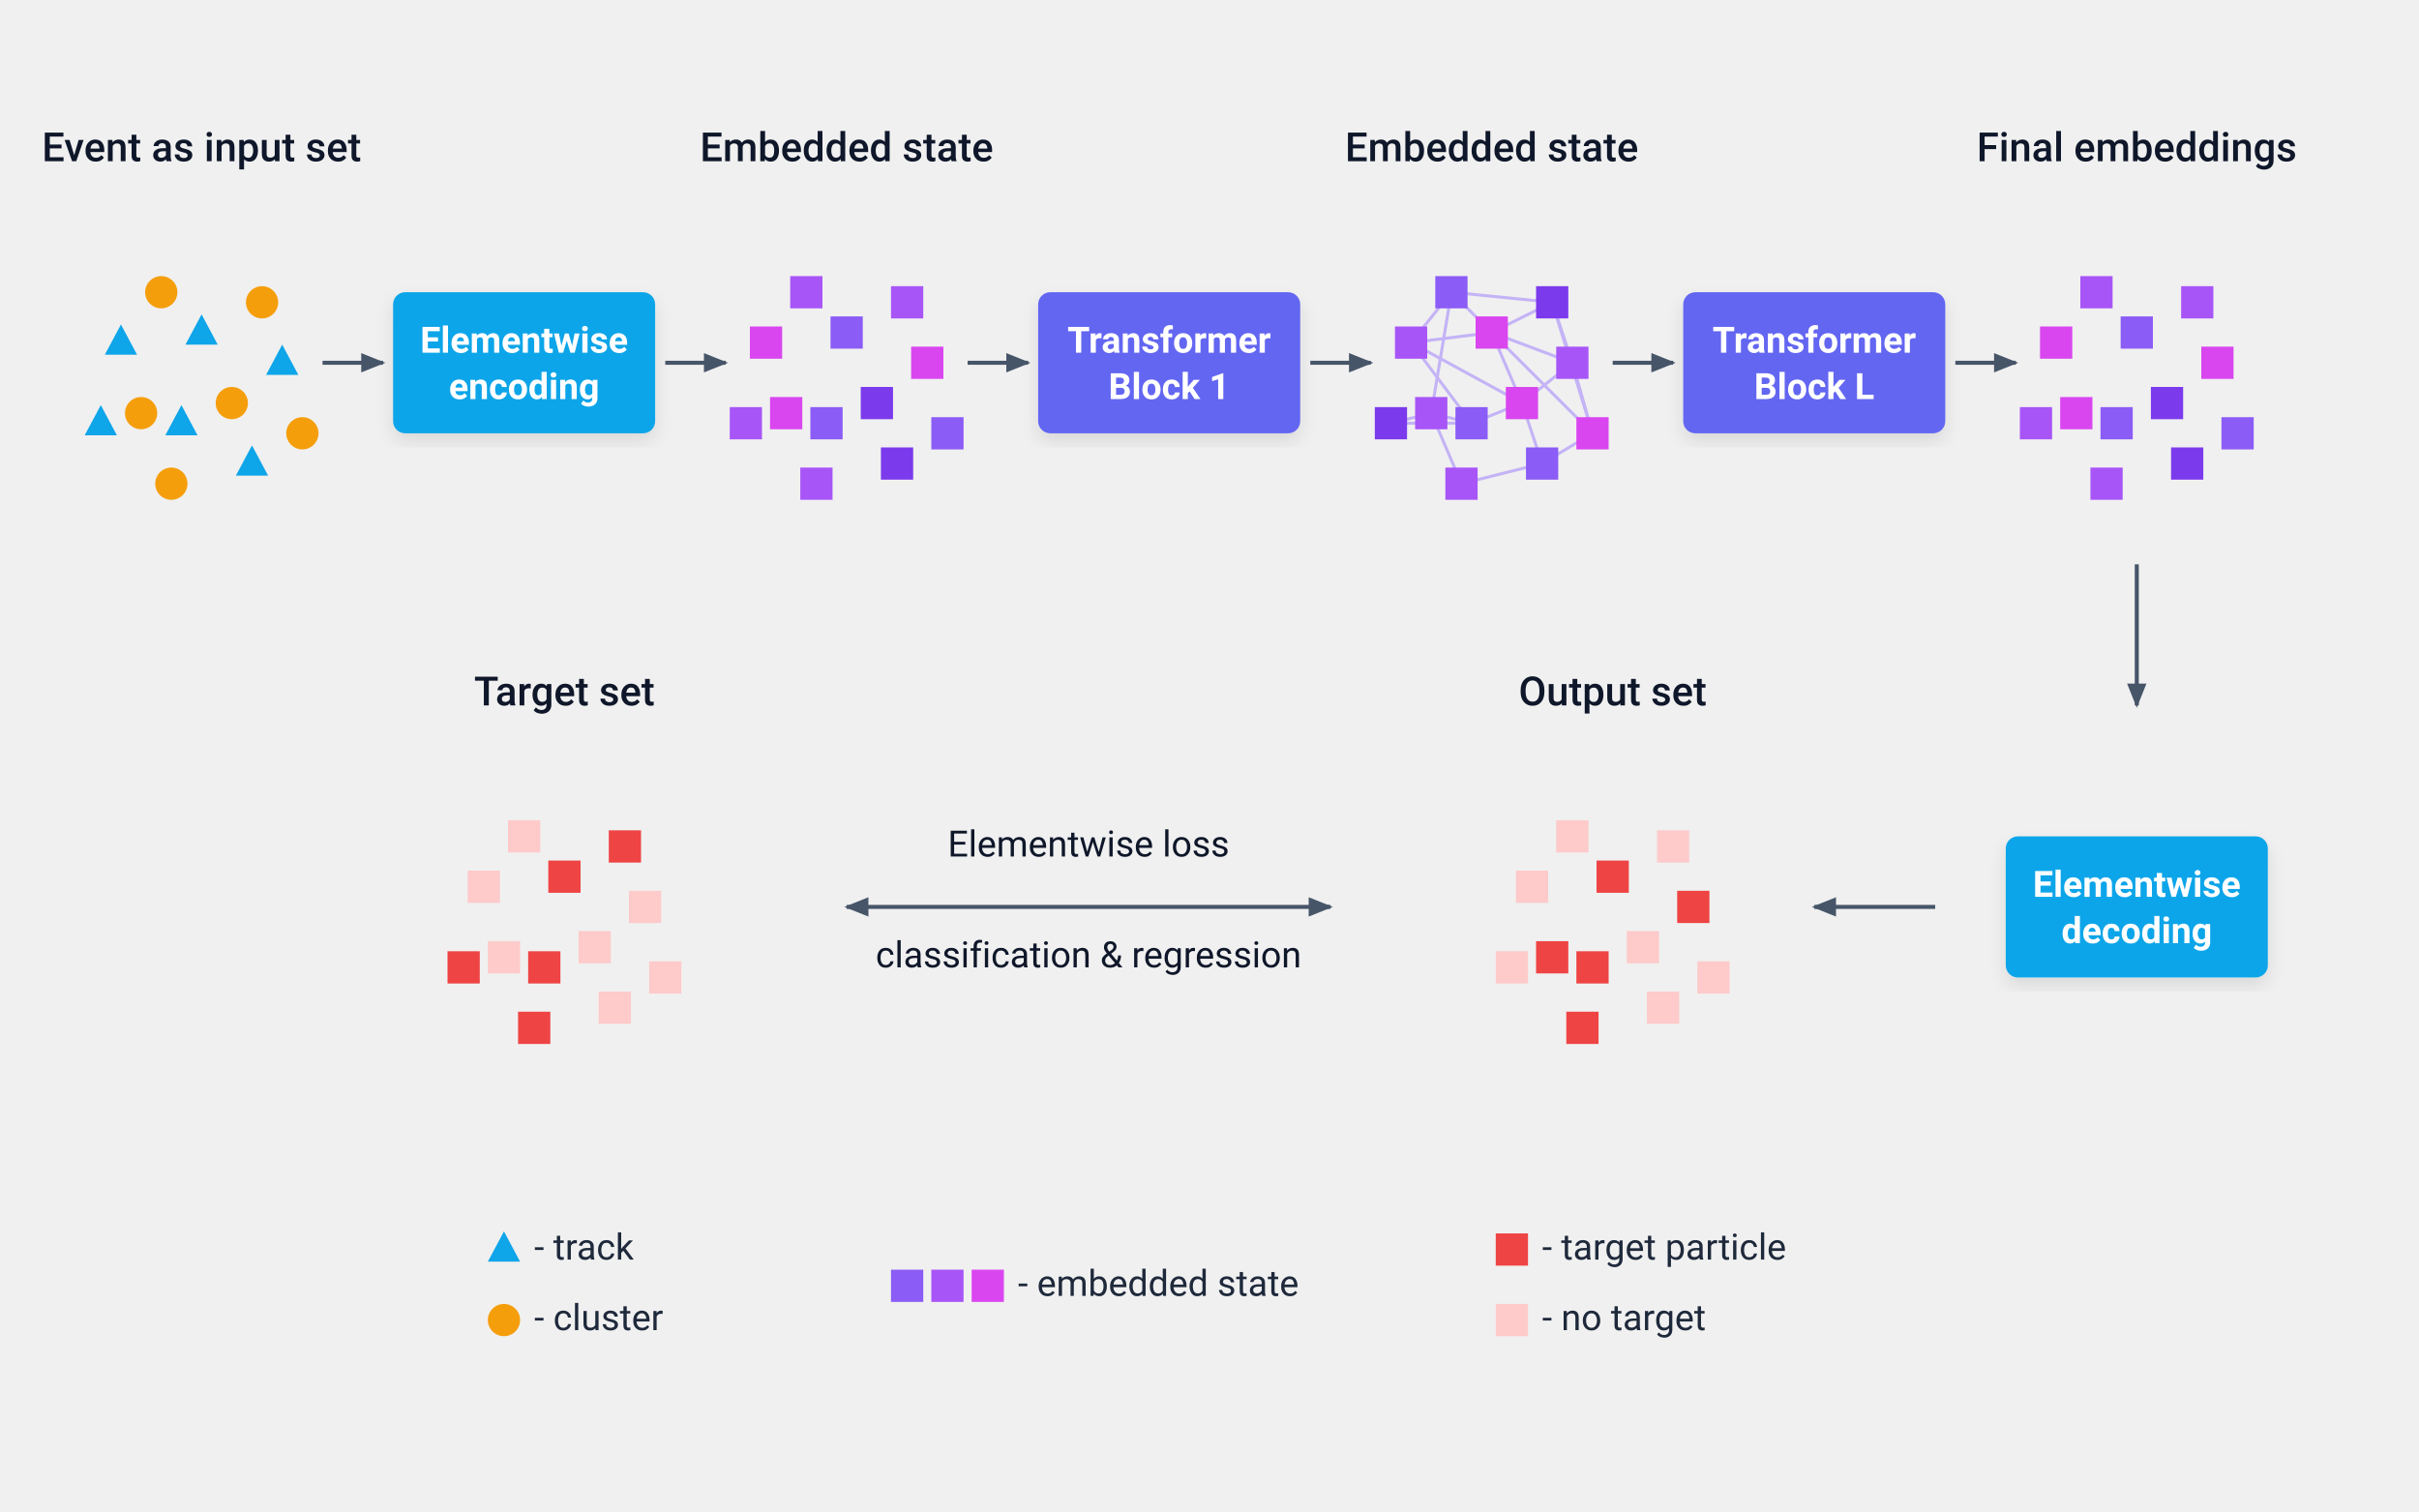
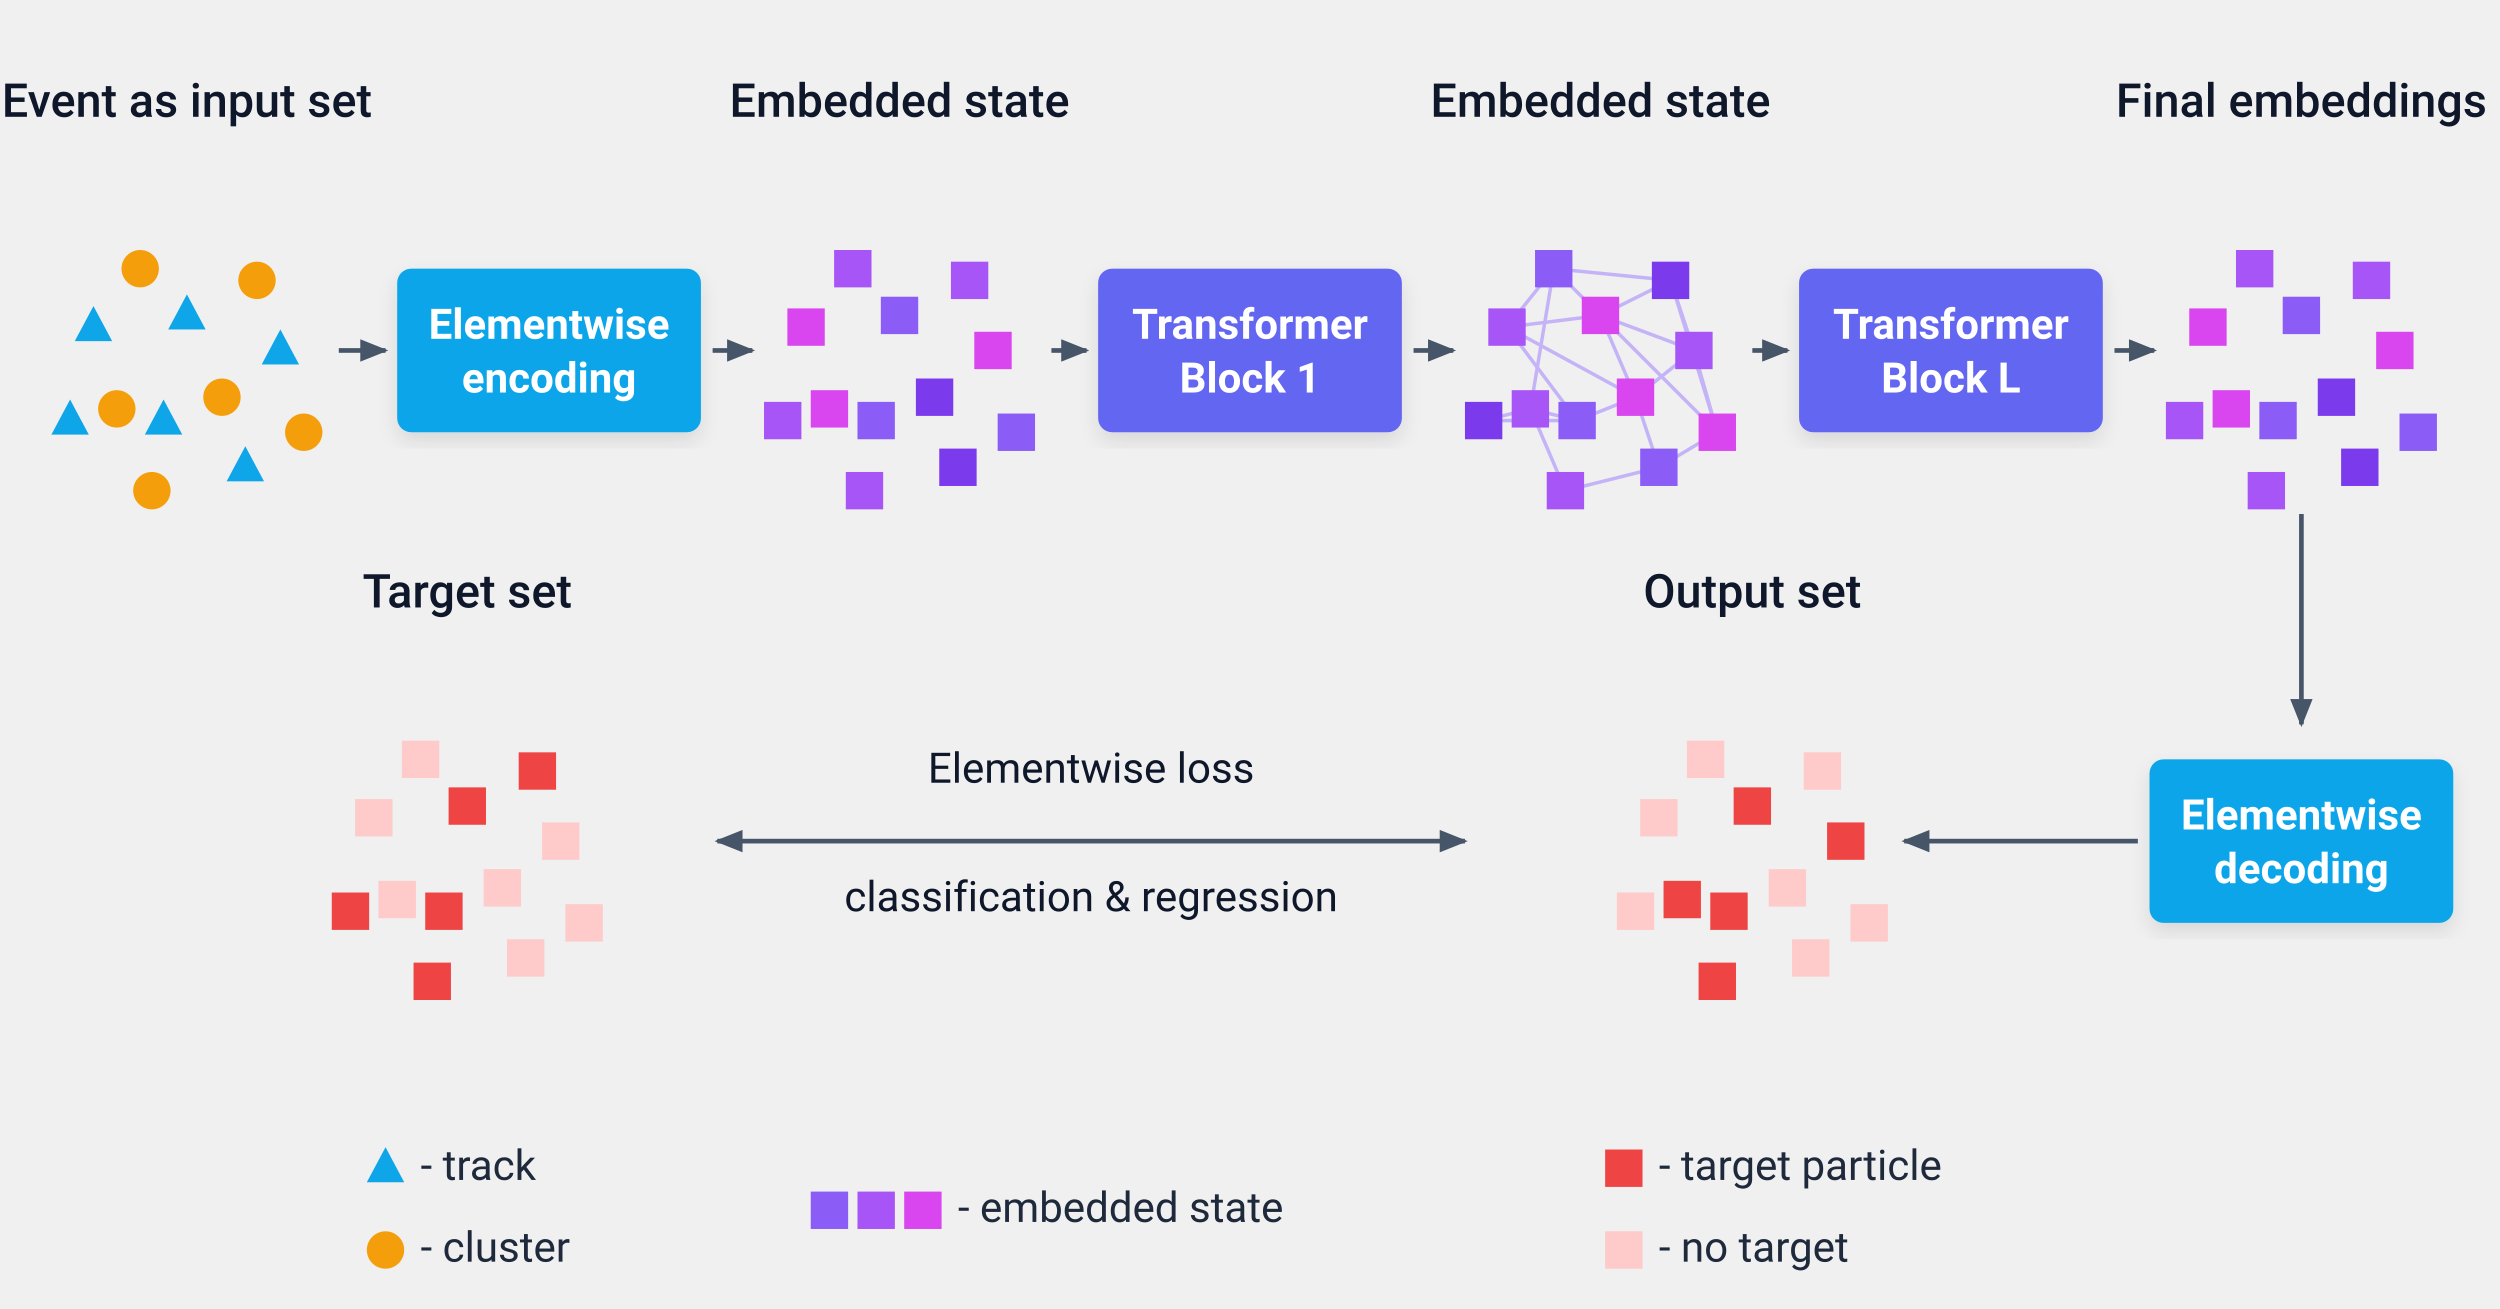
- <svg xmlns="http://www.w3.org/2000/svg" viewBox="0 0 1200 750" font-family="ui-sans-serif, system-ui, -apple-system, BlinkMacSystemFont, 'Segoe UI', Roboto, sans-serif">
+ <svg xmlns="http://www.w3.org/2000/svg" viewBox="0 0 1070 560" font-family="ui-sans-serif, system-ui, -apple-system, BlinkMacSystemFont, 'Segoe UI', Roboto, sans-serif">
  <defs>
    <marker id="arrow" viewBox="0 0 10 10" refX="9" refY="5" markerWidth="6" markerHeight="6" orient="auto">
      <path d="M 0 1 L 10 5 L 0 9 z" fill="#475569" />
    </marker>
    <marker id="arrow-reverse" viewBox="0 0 10 10" refX="1" refY="5" markerWidth="6" markerHeight="6" orient="auto">
      <path d="M 10 1 L 0 5 L 10 9 z" fill="#475569" />
    </marker>
    <filter id="shadow" x="-10%" y="-10%" width="120%" height="120%">
      <feDropShadow dx="0" dy="4" stdDeviation="4" flood-color="#000000" flood-opacity="0.1" />
    </filter>
  </defs>
-   <g transform="translate(100, 180)">
+   <g transform="translate(80, 150)">
    <text x="0" y="-100" font-size="20" font-weight="500" fill="#0F172A" text-anchor="middle">Event as input set</text>
    <polygon points="-40,-19 -48,-4 -32,-4" fill="#0EA5E9" />
    <circle cx="-20" cy="-35" r="8" fill="#F59E0B" />
    <polygon points="0,-24 -8,-9 8,-9" fill="#0EA5E9" />
    <circle cx="30" cy="-30" r="8" fill="#F59E0B" />
    <polygon points="40,-9 32,6 48,6" fill="#0EA5E9" />
    <circle cx="15" cy="20" r="8" fill="#F59E0B" />
    <polygon points="-10,21 -18,36 -2,36" fill="#0EA5E9" />
    <circle cx="-30" cy="25" r="8" fill="#F59E0B" />
    <polygon points="-50,21 -58,36 -42,36" fill="#0EA5E9" />
    <circle cx="50" cy="35" r="8" fill="#F59E0B" />
    <polygon points="25,41 17,56 33,56" fill="#0EA5E9" />
    <circle cx="-15" cy="60" r="8" fill="#F59E0B" />
  </g>
-   <line x1="160" y1="180" x2="190" y2="180" stroke="#475569" stroke-width="2" marker-end="url(#arrow)" />
-   <g transform="translate(260, 180)">
+   <line x1="145" y1="150" x2="165" y2="150" stroke="#475569" stroke-width="2" marker-end="url(#arrow)" />
+   <g transform="translate(235, 150)">
    <rect x="-65" y="-35" width="130" height="70" rx="6" fill="#0EA5E9" filter="url(#shadow)" />
    <text x="0" y="-5" fill="#FFFFFF" font-size="18" font-weight="600" text-anchor="middle">Elementwise</text>
    <text x="0" y="18" fill="#FFFFFF" font-size="18" font-weight="600" text-anchor="middle">encoding</text>
  </g>
-   <line x1="330" y1="180" x2="360" y2="180" stroke="#475569" stroke-width="2" marker-end="url(#arrow)" />
-   <g transform="translate(420, 180)">
+   <line x1="305" y1="150" x2="322" y2="150" stroke="#475569" stroke-width="2" marker-end="url(#arrow)" />
+   <g transform="translate(385, 150)">
    <text x="0" y="-100" font-size="20" font-weight="500" fill="#0F172A" text-anchor="middle">Embedded state</text>
    <rect x="-48" y="-18" width="16" height="16" fill="#D946EF" />
    <rect x="-28" y="-43" width="16" height="16" fill="#A855F7" />
    <rect x="-8" y="-23" width="16" height="16" fill="#8B5CF6" />
    <rect x="22" y="-38" width="16" height="16" fill="#A855F7" />
    <rect x="32" y="-8" width="16" height="16" fill="#D946EF" />
    <rect x="7" y="12" width="16" height="16" fill="#7C3AED" />
    <rect x="-18" y="22" width="16" height="16" fill="#8B5CF6" />
    <rect x="-38" y="17" width="16" height="16" fill="#D946EF" />
    <rect x="-58" y="22" width="16" height="16" fill="#A855F7" />
    <rect x="42" y="27" width="16" height="16" fill="#8B5CF6" />
    <rect x="17" y="42" width="16" height="16" fill="#7C3AED" />
    <rect x="-23" y="52" width="16" height="16" fill="#A855F7" />
  </g>
-   <line x1="480" y1="180" x2="510" y2="180" stroke="#475569" stroke-width="2" marker-end="url(#arrow)" />
-   <g transform="translate(580, 180)">
+   <line x1="450" y1="150" x2="465" y2="150" stroke="#475569" stroke-width="2" marker-end="url(#arrow)" />
+   <g transform="translate(535, 150)">
    <rect x="-65" y="-35" width="130" height="70" rx="6" fill="#6366F1" filter="url(#shadow)" />
    <text x="0" y="-5" fill="#FFFFFF" font-size="18" font-weight="600" text-anchor="middle">Transformer</text>
    <text x="0" y="18" fill="#FFFFFF" font-size="18" font-weight="600" text-anchor="middle">Block 1</text>
  </g>
-   <line x1="650" y1="180" x2="680" y2="180" stroke="#475569" stroke-width="2" marker-end="url(#arrow)" />
-   <g transform="translate(740, 180)">
+   <line x1="605" y1="150" x2="622" y2="150" stroke="#475569" stroke-width="2" marker-end="url(#arrow)" />
+   <g transform="translate(685, 150)">
    <text x="0" y="-100" font-size="20" font-weight="500" fill="#0F172A" text-anchor="middle">Embedded state</text>
    <g stroke="#A78BFA" stroke-width="1.5" opacity="0.6">
      <line x1="-40" y1="-10" x2="-20" y2="-35" />
      <line x1="-40" y1="-10" x2="0" y2="-15" />
      <line x1="-40" y1="-10" x2="-10" y2="30" />
      <line x1="-20" y1="-35" x2="0" y2="-15" />
      <line x1="-20" y1="-35" x2="30" y2="-30" />
      <line x1="0" y1="-15" x2="30" y2="-30" />
      <line x1="0" y1="-15" x2="40" y2="0" />
      <line x1="0" y1="-15" x2="15" y2="20" />
      <line x1="30" y1="-30" x2="40" y2="0" />
      <line x1="30" y1="-30" x2="50" y2="35" />
      <line x1="40" y1="0" x2="15" y2="20" />
      <line x1="40" y1="0" x2="50" y2="35" />
      <line x1="15" y1="20" x2="-10" y2="30" />
      <line x1="15" y1="20" x2="25" y2="50" />
      <line x1="-10" y1="30" x2="-30" y2="25" />
      <line x1="-10" y1="30" x2="-50" y2="30" />
      <line x1="-30" y1="25" x2="-50" y2="30" />
      <line x1="-30" y1="25" x2="-15" y2="60" />
      <line x1="25" y1="50" x2="-15" y2="60" />
      <line x1="25" y1="50" x2="50" y2="35" />
      <line x1="-40" y1="-10" x2="15" y2="20" />
      <line x1="-20" y1="-35" x2="-30" y2="25" />
      <line x1="0" y1="-15" x2="50" y2="35" />
    </g>
    <rect x="-48" y="-18" width="16" height="16" fill="#A855F7" />
    <rect x="-28" y="-43" width="16" height="16" fill="#8B5CF6" />
    <rect x="-8" y="-23" width="16" height="16" fill="#D946EF" />
    <rect x="22" y="-38" width="16" height="16" fill="#7C3AED" />
    <rect x="32" y="-8" width="16" height="16" fill="#A855F7" />
    <rect x="7" y="12" width="16" height="16" fill="#D946EF" />
    <rect x="-18" y="22" width="16" height="16" fill="#8B5CF6" />
    <rect x="-38" y="17" width="16" height="16" fill="#A855F7" />
    <rect x="-58" y="22" width="16" height="16" fill="#7C3AED" />
    <rect x="42" y="27" width="16" height="16" fill="#D946EF" />
    <rect x="17" y="42" width="16" height="16" fill="#8B5CF6" />
    <rect x="-23" y="52" width="16" height="16" fill="#A855F7" />
  </g>
-   <line x1="800" y1="180" x2="830" y2="180" stroke="#475569" stroke-width="2" marker-end="url(#arrow)" />
-   <g transform="translate(900, 180)">
+   <line x1="750" y1="150" x2="765" y2="150" stroke="#475569" stroke-width="2" marker-end="url(#arrow)" />
+   <g transform="translate(835, 150)">
    <rect x="-65" y="-35" width="130" height="70" rx="6" fill="#6366F1" filter="url(#shadow)" />
    <text x="0" y="-5" fill="#FFFFFF" font-size="18" font-weight="600" text-anchor="middle">Transformer</text>
    <text x="0" y="18" fill="#FFFFFF" font-size="18" font-weight="600" text-anchor="middle">Block L</text>
  </g>
-   <line x1="970" y1="180" x2="1000" y2="180" stroke="#475569" stroke-width="2" marker-end="url(#arrow)" />
-   <g transform="translate(1060, 180)">
+   <line x1="905" y1="150" x2="922" y2="150" stroke="#475569" stroke-width="2" marker-end="url(#arrow)" />
+   <g transform="translate(985, 150)">
    <text x="0" y="-100" font-size="20" font-weight="500" fill="#0F172A" text-anchor="middle">Final embeddings</text>
    <rect x="-48" y="-18" width="16" height="16" fill="#D946EF" />
    <rect x="-28" y="-43" width="16" height="16" fill="#A855F7" />
    <rect x="-8" y="-23" width="16" height="16" fill="#8B5CF6" />
    <rect x="22" y="-38" width="16" height="16" fill="#A855F7" />
    <rect x="32" y="-8" width="16" height="16" fill="#D946EF" />
    <rect x="7" y="12" width="16" height="16" fill="#7C3AED" />
    <rect x="-18" y="22" width="16" height="16" fill="#8B5CF6" />
    <rect x="-38" y="17" width="16" height="16" fill="#D946EF" />
    <rect x="-58" y="22" width="16" height="16" fill="#A855F7" />
    <rect x="42" y="27" width="16" height="16" fill="#8B5CF6" />
    <rect x="17" y="42" width="16" height="16" fill="#7C3AED" />
    <rect x="-23" y="52" width="16" height="16" fill="#A855F7" />
  </g>
-   <line x1="1060" y1="280" x2="1060" y2="350" stroke="#475569" stroke-width="2" marker-end="url(#arrow)" />
-   <g transform="translate(1060, 450)">
+   <line x1="985" y1="220" x2="985" y2="310" stroke="#475569" stroke-width="2" marker-end="url(#arrow)" />
+   <g transform="translate(985, 360)">
    <rect x="-65" y="-35" width="130" height="70" rx="6" fill="#0EA5E9" filter="url(#shadow)" />
    <text x="0" y="-5" fill="#FFFFFF" font-size="18" font-weight="600" text-anchor="middle">Elementwise</text>
    <text x="0" y="18" fill="#FFFFFF" font-size="18" font-weight="600" text-anchor="middle">decoding</text>
  </g>
-   <line x1="960" y1="450" x2="900" y2="450" stroke="#475569" stroke-width="2" marker-end="url(#arrow)" />
-   <g transform="translate(800, 450)">
+   <line x1="915" y1="360" x2="815" y2="360" stroke="#475569" stroke-width="2" marker-end="url(#arrow)" />
+   <g transform="translate(750, 360)">
    <text x="0" y="-100" font-size="20" font-weight="500" fill="#0F172A" text-anchor="middle">Output set</text>
    <rect x="-48" y="-18" width="16" height="16" fill="#FECACA" />
    <rect x="-28" y="-43" width="16" height="16" fill="#FECACA" />
    <rect x="-8" y="-23" width="16" height="16" fill="#EF4444" />
    <rect x="22" y="-38" width="16" height="16" fill="#FECACA" />
    <rect x="32" y="-8" width="16" height="16" fill="#EF4444" />
    <rect x="7" y="12" width="16" height="16" fill="#FECACA" />
    <rect x="-18" y="22" width="16" height="16" fill="#EF4444" />
    <rect x="-38" y="17" width="16" height="16" fill="#EF4444" />
    <rect x="-58" y="22" width="16" height="16" fill="#FECACA" />
    <rect x="42" y="27" width="16" height="16" fill="#FECACA" />
    <rect x="17" y="42" width="16" height="16" fill="#FECACA" />
    <rect x="-23" y="52" width="16" height="16" fill="#EF4444" />
  </g>
-   <g transform="translate(540, 450)">
+   <g transform="translate(467, 360)">
    <text x="0" y="-25" font-size="18" fill="#0F172A" text-anchor="middle">Elementwise loss</text>
    <text x="0" y="30" font-size="18" fill="#0F172A" text-anchor="middle">classification &amp; regression</text>
-     <line x1="-120" y1="0" x2="120" y2="0" stroke="#475569" stroke-width="2" marker-start="url(#arrow-reverse)" marker-end="url(#arrow)" />
+     <line x1="-160" y1="0" x2="160" y2="0" stroke="#475569" stroke-width="2" marker-start="url(#arrow-reverse)" marker-end="url(#arrow)" />
  </g>
-   <g transform="translate(280, 450)">
+   <g transform="translate(200, 360)">
    <text x="0" y="-100" font-size="20" font-weight="500" fill="#0F172A" text-anchor="middle">Target set</text>
    <rect x="-48" y="-18" width="16" height="16" fill="#FECACA" />
    <rect x="-28" y="-43" width="16" height="16" fill="#FECACA" />
    <rect x="-8" y="-23" width="16" height="16" fill="#EF4444" />
    <rect x="22" y="-38" width="16" height="16" fill="#EF4444" />
    <rect x="32" y="-8" width="16" height="16" fill="#FECACA" />
    <rect x="7" y="12" width="16" height="16" fill="#FECACA" />
    <rect x="-18" y="22" width="16" height="16" fill="#EF4444" />
    <rect x="-38" y="17" width="16" height="16" fill="#FECACA" />
    <rect x="-58" y="22" width="16" height="16" fill="#EF4444" />
    <rect x="42" y="27" width="16" height="16" fill="#FECACA" />
    <rect x="17" y="42" width="16" height="16" fill="#FECACA" />
    <rect x="-23" y="52" width="16" height="16" fill="#EF4444" />
  </g>
-   <g transform="translate(600, 620)">
-     <g transform="translate(-350, 0)">
+   <g transform="translate(535, 500)">
+     <g transform="translate(-370, 0)">
      <polygon points="0,-9 -8,6 8,6" fill="#0EA5E9" />
      <text x="15" y="5" font-size="18" fill="#1E293B">- track</text>
      <circle cx="0" cy="35" r="8" fill="#F59E0B" />
      <text x="15" y="40" font-size="18" fill="#1E293B">- cluster</text>
    </g>
-     <g transform="translate(-150, 18)">
+     <g transform="translate(-180, 18)">
      <rect x="-8" y="-8" width="16" height="16" fill="#8B5CF6" />
      <rect x="12" y="-8" width="16" height="16" fill="#A855F7" />
      <rect x="32" y="-8" width="16" height="16" fill="#D946EF" />
      <text x="55" y="5" font-size="18" fill="#1E293B">- embedded state</text>
    </g>
-     <g transform="translate(150, 0)">
+     <g transform="translate(160, 0)">
      <rect x="-8" y="-8" width="16" height="16" fill="#EF4444" />
      <text x="15" y="5" font-size="18" fill="#1E293B">- target particle</text>
      <rect x="-8" y="27" width="16" height="16" fill="#FECACA" />
      <text x="15" y="40" font-size="18" fill="#1E293B">- no target</text>
    </g>
  </g>
</svg>
